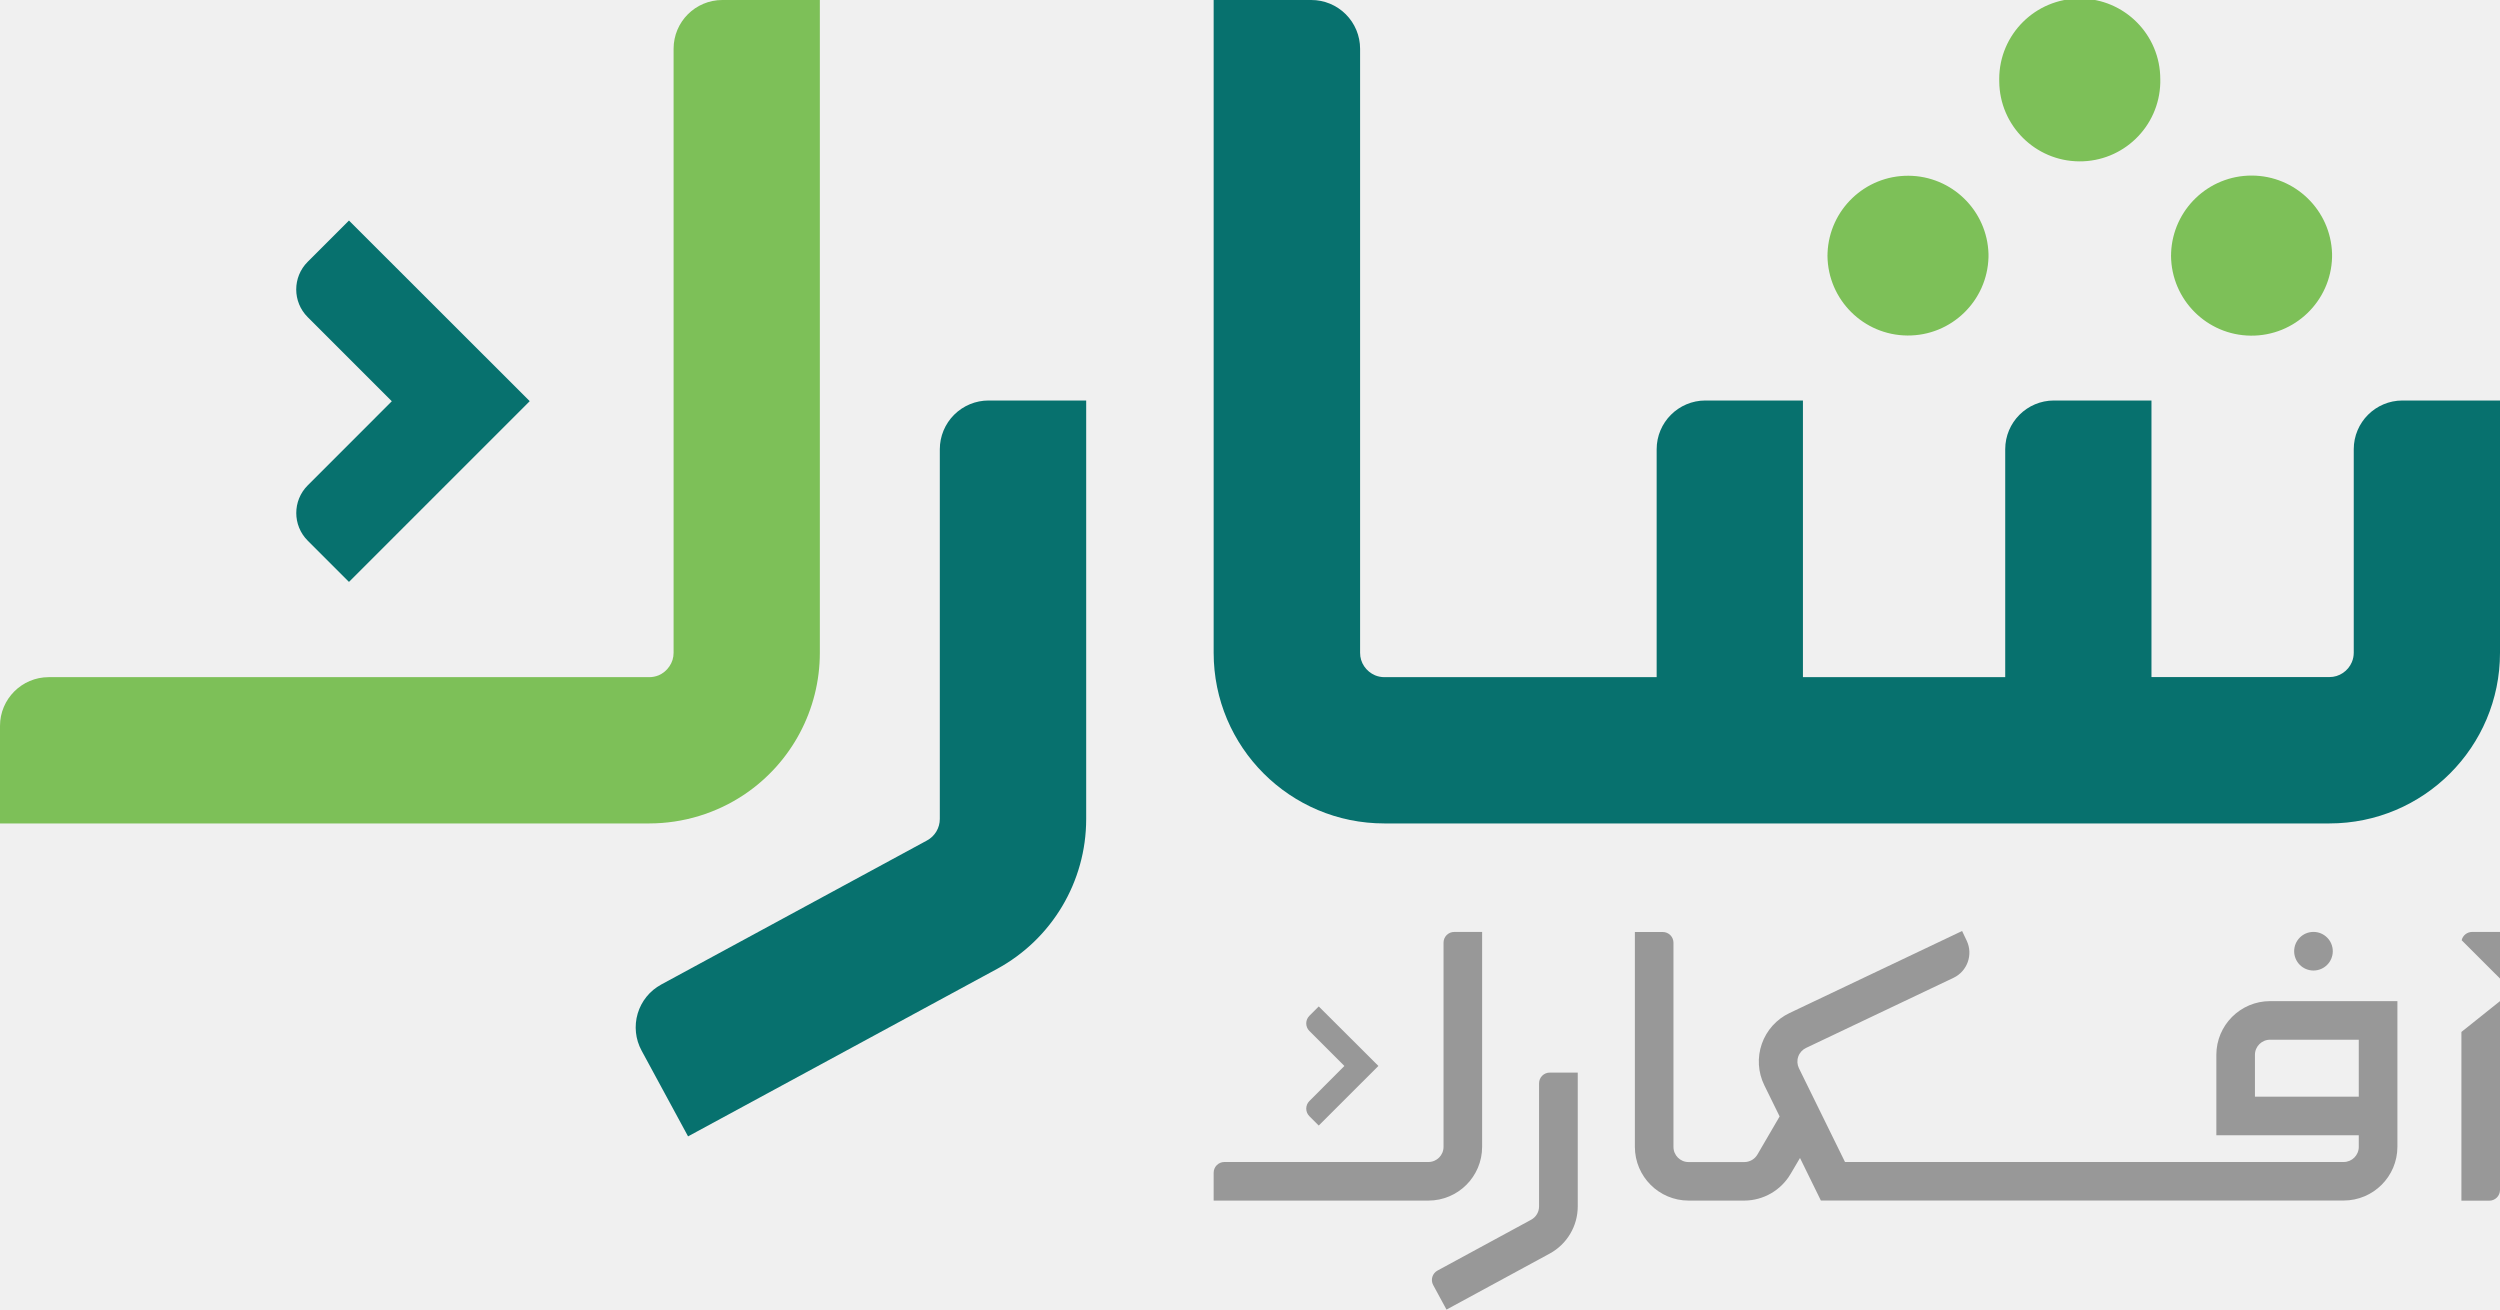
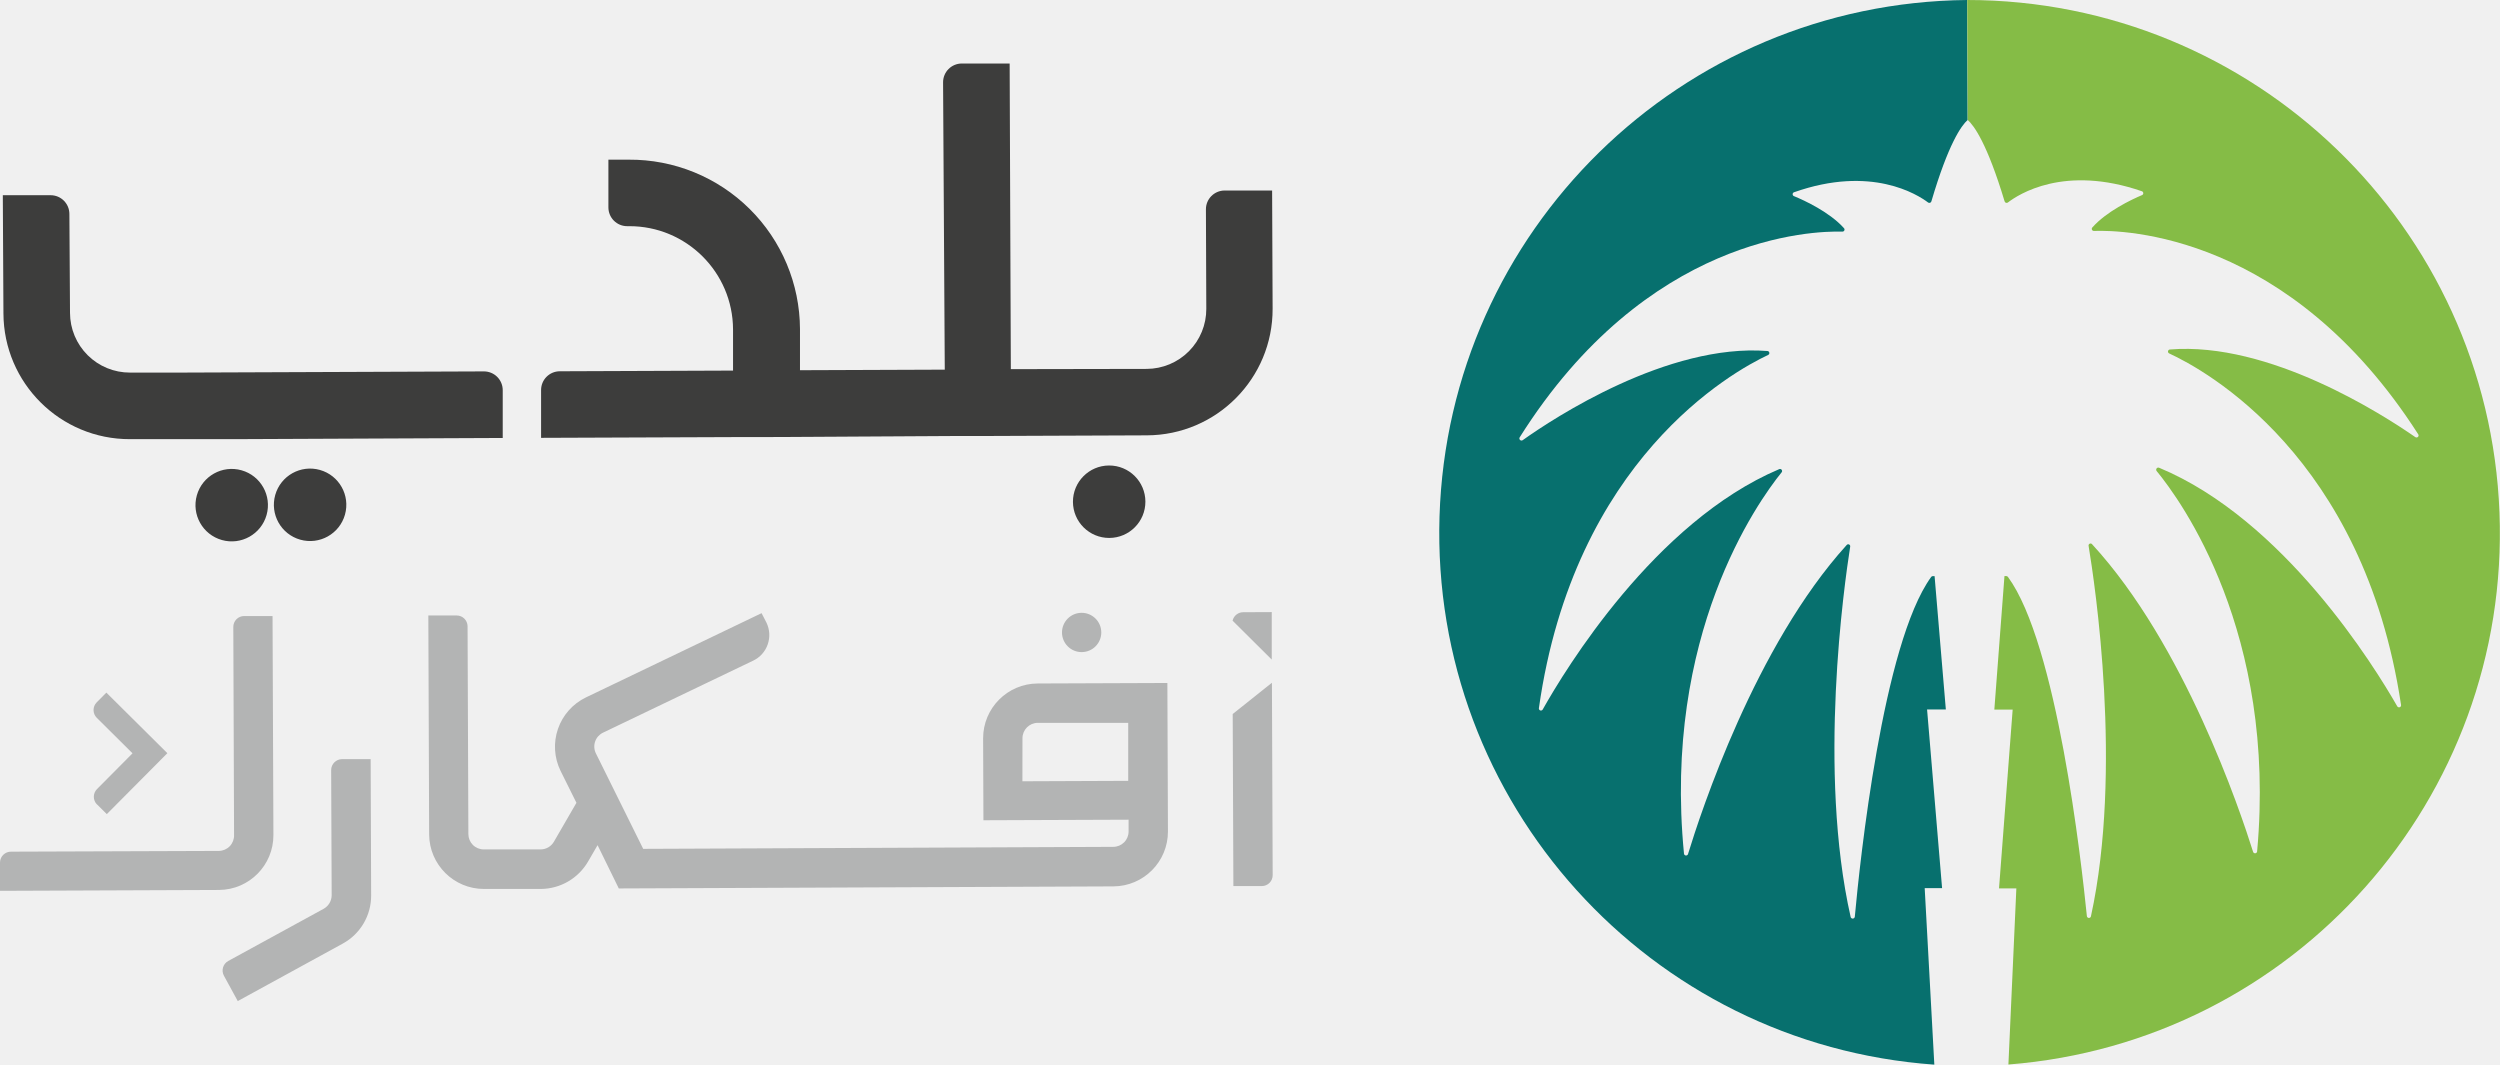
- <svg xmlns="http://www.w3.org/2000/svg" viewBox="0 0 800 419.07">
+ <svg xmlns="http://www.w3.org/2000/svg" viewBox="0 0 399.57 170.18">
  <defs>
-     <style>.cls-1{fill:#07716e;}.cls-2{fill:#7dc058;}.cls-3{fill:#fff;}.cls-4{fill:#989898;}</style>
+     <style>.cls-1{fill:#07706e;}.cls-2{fill:#85bc46;}.cls-3{fill:#3d3d3c;}.cls-4{fill:#b3b4b4;}</style>
  </defs>
  <g id="Layer_2" data-name="Layer 2">
-     <g id="Layer_1-2" data-name="Layer 1">
-       <path class="cls-1" d="M768.8,128.16a15.6,15.6,0,0,0-15.6,15.6v65.13a7.72,7.72,0,0,1-.61,3,7.84,7.84,0,0,1-2.85,3.45,7.58,7.58,0,0,1-4.34,1.32H688.47V128.16h-31.2a15.6,15.6,0,0,0-15.6,15.6v72.93H576.94V128.16H545.73a15.61,15.61,0,0,0-15.6,15.6v72.93H443a7.72,7.72,0,0,1-3-.6,8,8,0,0,1-3.45-2.85,7.61,7.61,0,0,1-1.32-4.35V15.6A15.61,15.61,0,0,0,419.58,0H388.37V208.89A54.6,54.6,0,0,0,443,263.5H745.4A54.6,54.6,0,0,0,800,208.89V128.16Z" />
-       <path class="cls-2" d="M238.3,254.17a54.65,54.65,0,0,0,24.05-45.28V0h-31.2a15.6,15.6,0,0,0-15.6,15.6V208.89a7.54,7.54,0,0,1-1.34,4.34,7.86,7.86,0,0,1-3.44,2.87,8,8,0,0,1-3,.59H15.6A15.61,15.61,0,0,0,0,232.29V263.5H207.75A54.82,54.82,0,0,0,238.3,254.17Z" />
-       <path class="cls-1" d="M300.74,143.76V262.08a7.81,7.81,0,0,1-4.08,6.86l-85.07,46.11a15.59,15.59,0,0,0-6.28,21.15l14.87,27.44L319,310.08a54.57,54.57,0,0,0,28.58-48V128.16h-31.2A15.61,15.61,0,0,0,300.74,143.76Z" />
-       <polygon class="cls-3" points="220.18 363.64 220.18 363.64 220.18 363.64 220.18 363.64" />
-       <path class="cls-1" d="M98.46,173l13.21,13.21,57.84-57.84L111.67,70.57,98.46,83.78a12.51,12.51,0,0,0,0,17.7l26.92,26.92L98.46,155.33A12.51,12.51,0,0,0,98.46,173Z" />
-       <path class="cls-2" d="M694.73,81.59v0c0,.07,0,.15,0,.28a25.77,25.77,0,0,0,51.53.45c0-.21,0-.39,0-.53a1.86,1.86,0,0,0,0-.22v0h0v-.19h0v-.23h0A25.77,25.77,0,0,0,694.75,81h0s0,.15,0,.38h0v.13h0Z" />
-       <path class="cls-3" d="M738.74,63.3v0s0,0,0,0Z" />
-       <path class="cls-3" d="M738.78,99.77l0,0h0Z" />
-       <path class="cls-3" d="M702.26,63.34l0,0,0,0Z" />
-       <path class="cls-3" d="M702.3,99.82l0,0,0,0Z" />
-       <path class="cls-3" d="M628.8,63.3v0s0,0,0,0Z" />
-       <path class="cls-3" d="M592.32,63.34l0,0,0,0Z" />
-       <path class="cls-2" d="M584.79,81.59v0c0,.07,0,.15,0,.28a25.77,25.77,0,0,0,51.53.39c0-.33,0-.57,0-.69h0v0h0v-.29h0A25.77,25.77,0,0,0,584.81,81h0s0,.16,0,.39h0v.13h0Z" />
-       <path class="cls-3" d="M592.36,99.81l0,0a0,0,0,0,1,0,0Z" />
-       <path class="cls-3" d="M628.84,99.78h0l0,0Z" />
-       <path class="cls-3" d="M647.29,7.58s0,0,0,0l0,0Z" />
-       <path class="cls-3" d="M683.77,7.54l0,0h0Z" />
-       <path class="cls-2" d="M639.76,25.82v0c0,.08,0,.16,0,.28a25.77,25.77,0,0,0,51.53.45c0-.21,0-.39,0-.53a1.7,1.7,0,0,0,0-.21v0h0V25.6h0v-.23h0a25.77,25.77,0,0,0-51.54-.13h0s0,.16,0,.38h0v.13h0Z" />
-       <path class="cls-3" d="M683.81,44l0,0v0Z" />
-       <path class="cls-3" d="M647.33,44.05s0,0,0,0l0,0Z" />
-       <path class="cls-4" d="M791.07,298.22a3.44,3.44,0,0,0-3.34,2.65L800,313.13V298.22Z" />
-       <path class="cls-4" d="M787.65,384.22h8.93A3.43,3.43,0,0,0,800,380.8V320.36l-12.35,9.86Z" />
-       <path class="cls-4" d="M709.23,337.55v25.74h45.58V367a4.84,4.84,0,0,1-4.83,4.84H590.4l-14.74-30a4.84,4.84,0,0,1,2.27-6.5l47.18-22.43a8.93,8.93,0,0,0,4.23-11.9l-1.47-3.09-55.24,26.26a17.19,17.19,0,0,0-8.06,23.08l4.91,10-7.11,12.2a4.85,4.85,0,0,1-4.18,2.4H540.35a4.84,4.84,0,0,1-4.84-4.84V301.67a3.43,3.43,0,0,0-3.42-3.43h-8.93V367a17.21,17.21,0,0,0,17.19,17.19h17.84A17.26,17.26,0,0,0,573,375.64l3-5.09,6.68,13.62H750A17.21,17.21,0,0,0,767.17,367V320.36H726.42A17.21,17.21,0,0,0,709.23,337.55Zm12.35,0a4.84,4.84,0,0,1,4.84-4.84h28.39v18.23H721.58Z" />
-       <path class="cls-4" d="M492.5,346.65v39.4A4.84,4.84,0,0,1,490,390.3l-30,16.28a3.43,3.43,0,0,0-1.38,4.64l4.26,7.85,33-17.91a17.18,17.18,0,0,0,9-15.11V343.23h-8.93A3.42,3.42,0,0,0,492.5,346.65Z" />
-       <path class="cls-4" d="M474.28,367V298.22h-8.93a3.42,3.42,0,0,0-3.42,3.42V367a4.84,4.84,0,0,1-4.84,4.84H391.8a3.43,3.43,0,0,0-3.43,3.42v8.93h68.72A17.21,17.21,0,0,0,474.28,367Z" />
-       <path class="cls-4" d="M419,357.18l3,3,19.09-19.08L422,322.06l-3,3a3.43,3.43,0,0,0,0,4.85l11.2,11.2L419,352.34a3.42,3.42,0,0,0,0,4.84Z" />
-       <circle class="cls-4" cx="740.31" cy="304.39" r="6.18" />
+     <g id="Layer_5" data-name="Layer 5">
+       <path class="cls-1" d="M314.41,0l.07,19.18c-1,.89-3.08,3.8-5.79,13a.34.34,0,0,1-.52.19c-1.69-1.28-9.1-6-21.44-1.64a.33.33,0,0,0,0,.62c1.71.7,5.72,2.57,8,5.13a.33.33,0,0,1-.27.54c-4.72-.14-31.26.64-51.58,32.89a.34.34,0,0,0,.48.45c5-3.57,23.19-15.49,39.12-14.26a.33.33,0,0,1,.12.63c-5.72,2.68-31,16.7-36.64,56.44a.33.33,0,0,0,.62.21c3.55-6.31,17.87-29.95,37.77-38.39a.33.33,0,0,1,.39.52c-3.85,4.76-19,26-15.59,60.94a.33.33,0,0,0,.64.06c2.06-6.74,10.76-33.28,25.35-49.39a.32.32,0,0,1,.57.26c-.95,6.07-5.2,35.85.08,59.2a.34.34,0,0,0,.66-.05c.8-8.78,4.46-43.63,12.2-54.31a.31.31,0,0,1,.26-.14l.29,0L311,113.39H308l2.4,28.56h-2.78l1.54,28.21A85.19,85.19,0,0,1,314.41,0Z" />
+       <path class="cls-2" d="M314.42,0l.08,19.18c1,.88,3.11,3.77,5.89,13a.34.34,0,0,0,.52.19c1.68-1.29,9-6.1,21.43-1.8a.33.33,0,0,1,0,.62c-1.69.71-5.69,2.62-7.94,5.18a.33.33,0,0,0,.27.54c4.72-.17,31.27.4,51.83,32.5a.33.33,0,0,1-.47.45c-5.08-3.53-23.31-15.31-39.23-14a.33.33,0,0,0-.12.62c5.74,2.64,31.11,16.46,37.07,56.16a.33.33,0,0,1-.62.22c-3.59-6.28-18.09-29.82-38.06-38.11a.34.34,0,0,0-.38.53c3.89,4.73,19.24,25.82,16.06,60.81a.33.33,0,0,1-.64.07C358,129.44,349.1,103,334.39,87a.32.32,0,0,0-.57.27c1,6.05,5.47,35.8.37,59.19a.33.33,0,0,1-.65-.05c-.88-8.76-4.8-43.58-12.62-54.21a.37.37,0,0,0-.27-.13l-.28,0-1.62,21.34h2.93l-2.18,28.58,2.77,0L321,170.14A85.2,85.2,0,0,0,314.42,0Z" />
+       <path class="cls-3" d="M192.74,33.45l.06,15.91a9.56,9.56,0,0,1-9.53,9.6L161.56,59l-.19-48.85-7.64,0a3,3,0,0,0-3,3L151,59.08l-23.14.09,0-6.58A27.18,27.18,0,0,0,100.5,25.52l-3.26,0,0,7.63a3,3,0,0,0,3,3h.3a16.56,16.56,0,0,1,16.62,16.5l0,6.58-27.68.11a3,3,0,0,0-3,3l0,7.64,30.66-.12,4.82,0L151,69.69l5.3,0,27-.11a20.17,20.17,0,0,0,20.1-20.24l-.08-18.89-7.63,0A3,3,0,0,0,192.74,33.45Z" />
+       <path class="cls-3" d="M77.34,59.36,29,59.55l-8.21,0a9.56,9.56,0,0,1-9.6-9.53L11.09,34.2a3,3,0,0,0-3-3l-7.64,0L.55,50.09a20.17,20.17,0,0,0,20.24,20.1l8.21,0,8.42,0L80.35,70l0-7.64A3,3,0,0,0,77.34,59.36Z" />
+       <circle class="cls-3" cx="177.28" cy="80.19" r="5.79" transform="translate(-0.31 0.68) rotate(-0.22)" />
+       <circle class="cls-3" cx="49.57" cy="80.68" r="5.79" transform="translate(-41.53 106.54) rotate(-74.28)" />
+       <circle class="cls-3" cx="37.03" cy="80.73" r="5.79" transform="translate(-50.71 94.51) rotate(-74.28)" />
+       <path class="cls-4" d="M198.7,97.85A1.74,1.74,0,0,0,197,99.2l6.26,6.22,0-7.59Z" />
+       <path class="cls-4" d="M197.13,141.62l4.54,0a1.74,1.74,0,0,0,1.74-1.75l-.12-30.75-6.27,5Z" />
+       <path class="cls-4" d="M157.13,118l.05,13.1,23.2-.09v1.87a2.45,2.45,0,0,1-2.45,2.47l-75.13.32-7.56-15.26a2.46,2.46,0,0,1,1.14-3.31l24-11.51a4.49,4.49,0,0,0,2.32-2.59,4.54,4.54,0,0,0-.19-3.47L121.72,98,93.66,111.46a8.76,8.76,0,0,0-4.06,11.76l2.53,5.09-3.6,6.22a2.46,2.46,0,0,1-2.12,1.23l-9.08,0a2.45,2.45,0,0,1-2.47-2.45l-.13-33.24A1.74,1.74,0,0,0,73,98.37l-4.54,0,.13,35a8.76,8.76,0,0,0,8.78,8.71l9.08,0A8.8,8.8,0,0,0,94,137.68l1.51-2.6L98.9,142l79.06-.33a8.76,8.76,0,0,0,8.71-8.78l-.09-23.73-20.74.08A8.76,8.76,0,0,0,157.13,118Zm6.29,0a2.46,2.46,0,0,1,2.45-2.47l14.45,0,0,9.27-16.91.07Z" />
+       <path class="cls-4" d="M52.93,123.08l.08,20a2.49,2.49,0,0,1-1.28,2.17l-15.25,8.34a1.74,1.74,0,0,0-.69,2.36L38,160l16.77-9.18a8.72,8.72,0,0,0,4.55-7.71l-.08-21.78H54.67A1.75,1.75,0,0,0,52.93,123.08Z" />
+       <path class="cls-4" d="M43.7,133.46l-.14-35-4.54,0a1.73,1.73,0,0,0-1.73,1.75l.12,33.25A2.46,2.46,0,0,1,35,136l-33.22.12A1.75,1.75,0,0,0,0,137.83l0,4.55,35-.14A8.75,8.75,0,0,0,43.7,133.46Z" />
+       <path class="cls-4" d="M15.52,128.58l1.55,1.54,9.68-9.74L17,110.7l-1.54,1.55a1.75,1.75,0,0,0,0,2.47l5.72,5.68-5.68,5.72a1.75,1.75,0,0,0,0,2.46Z" />
+       <circle class="cls-4" cx="172.88" cy="101.09" r="3.14" transform="translate(-0.39 0.66) rotate(-0.22)" />
    </g>
  </g>
</svg>
